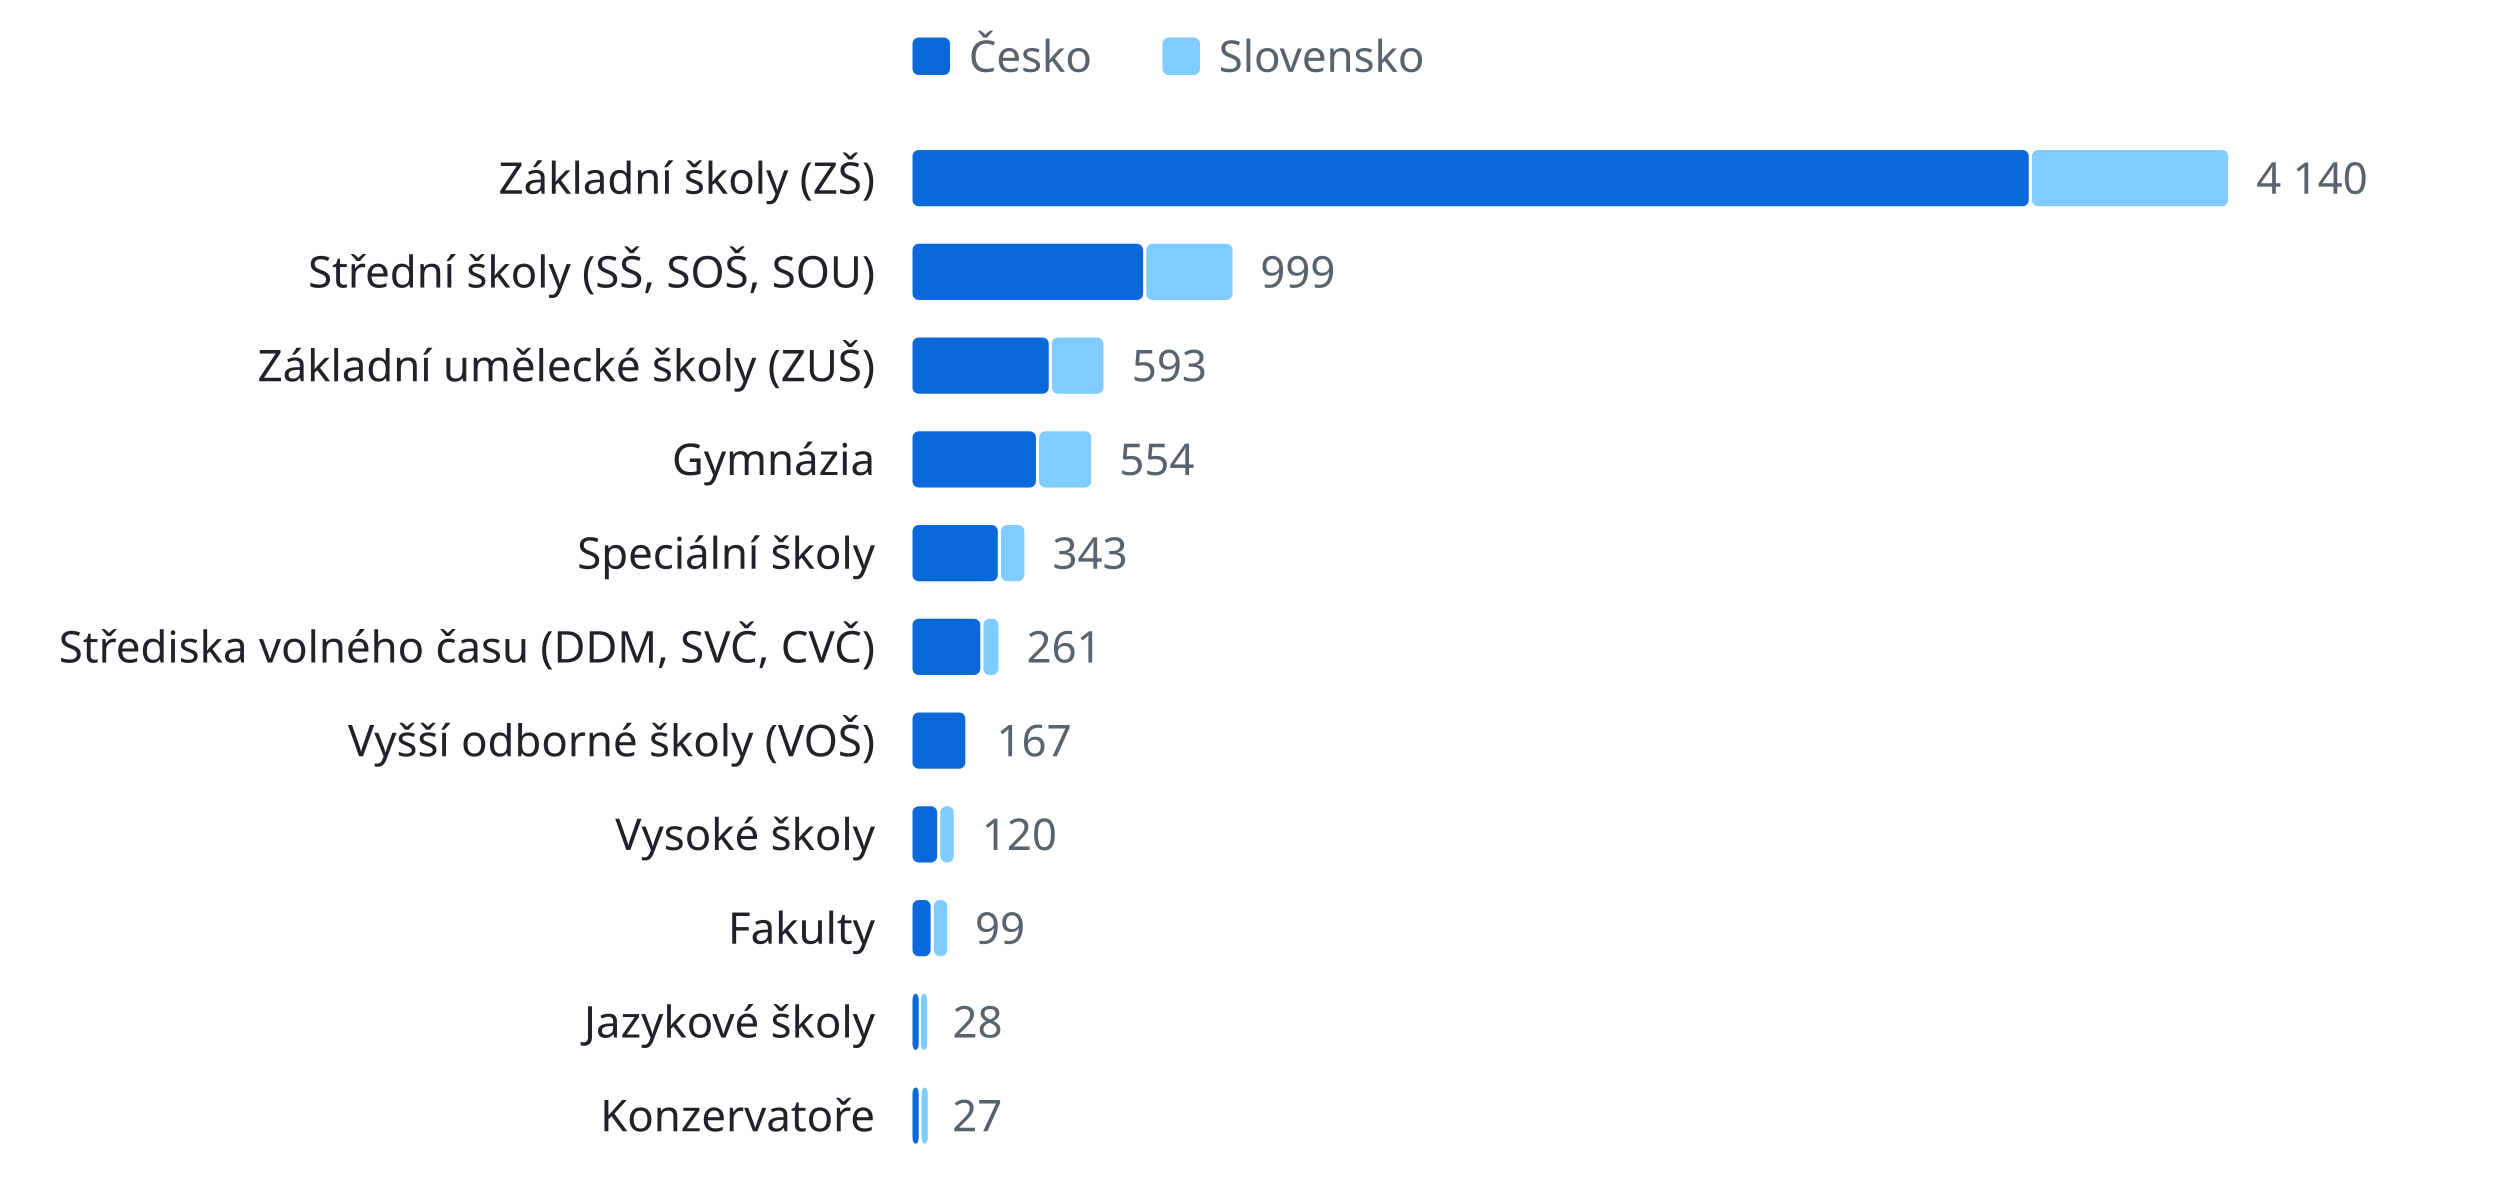
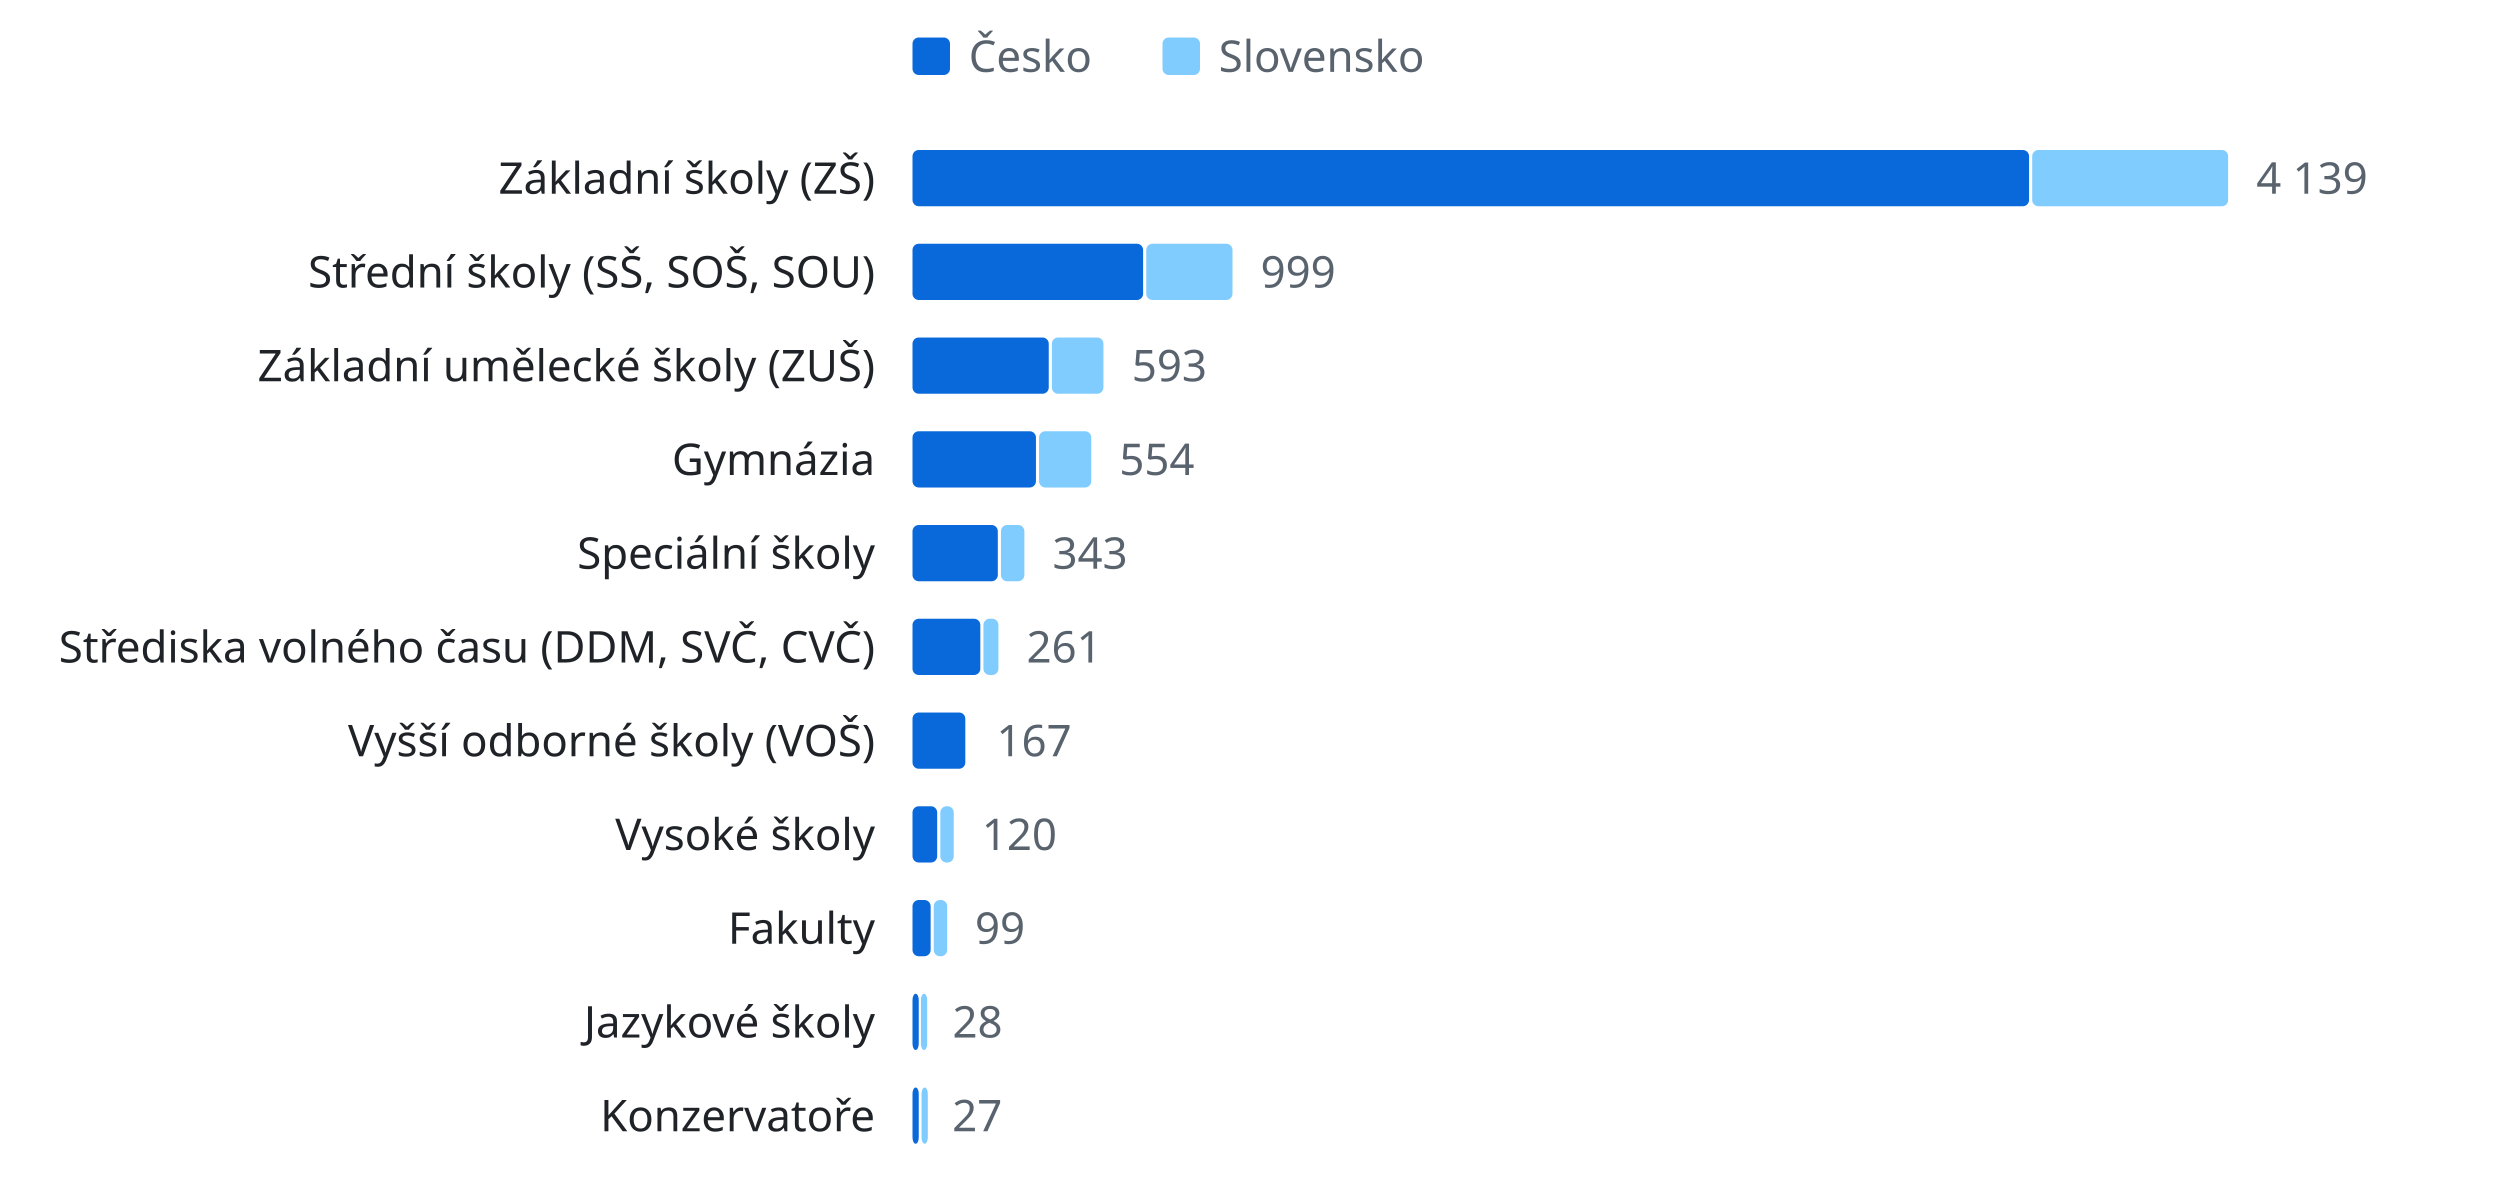
<svg xmlns="http://www.w3.org/2000/svg" width="800" height="384" viewBox="0 0 800 384" role="img" aria-labelledby="t">
  <g font-family="-apple-system, BlinkMacSystemFont, 'Segoe UI', 'Noto Sans', Helvetica, Arial, sans-serif" font-size="14">
    <rect x="292" y="12" width="12" height="12" rx="2" fill="#0969da" />
    <text x="310" y="23" fill="#59636e">Česko</text>
    <rect x="372" y="12" width="12" height="12" rx="2" fill="#80ccff" />
    <text x="390" y="23" fill="#59636e">Slovensko</text>
    <text x="280" y="62" text-anchor="end" fill="#1f2328">Základní školy (ZŠ)</text>
-     <rect x="292" y="48" width="357.2" height="18" rx="2" fill="#0969da" />
-     <rect x="650.2" y="48" width="62.8" height="18" rx="2" fill="#80ccff" />
-     <text x="722.0" y="62" fill="#59636e">4 140</text>
+     <rect x="292" y="48" width="357.3" height="18" rx="2" fill="#0969da" />
+     <rect x="650.3" y="48" width="62.7" height="18" rx="2" fill="#80ccff" />
+     <text x="722.0" y="62" fill="#59636e">4 139</text>
    <text x="280" y="92" text-anchor="end" fill="#1f2328">Střední školy (SŠ, SOŠ, SOU)</text>
    <rect x="292" y="78" width="73.8" height="18" rx="2" fill="#0969da" />
    <rect x="366.8" y="78" width="27.6" height="18" rx="2" fill="#80ccff" />
-     <text x="403.3" y="92" fill="#59636e">999</text>
+     <text x="403.4" y="92" fill="#59636e">999</text>
    <text x="280" y="122" text-anchor="end" fill="#1f2328">Základní umělecké školy (ZUŠ)</text>
    <rect x="292" y="108" width="43.6" height="18" rx="2" fill="#0969da" />
    <rect x="336.6" y="108" width="16.5" height="18" rx="2" fill="#80ccff" />
    <text x="362.2" y="122" fill="#59636e">593</text>
    <text x="280" y="152" text-anchor="end" fill="#1f2328">Gymnázia</text>
    <rect x="292" y="138" width="39.5" height="18" rx="2" fill="#0969da" />
    <rect x="332.5" y="138" width="16.7" height="18" rx="2" fill="#80ccff" />
    <text x="358.2" y="152" fill="#59636e">554</text>
    <text x="280" y="182" text-anchor="end" fill="#1f2328">Speciální školy</text>
    <rect x="292" y="168" width="27.3" height="18" rx="2" fill="#0969da" />
    <rect x="320.3" y="168" width="7.5" height="18" rx="2" fill="#80ccff" />
    <text x="336.8" y="182" fill="#59636e">343</text>
    <text x="280" y="212" text-anchor="end" fill="#1f2328">Střediska volného času (DDM, SVČ, CVČ)</text>
    <rect x="292" y="198" width="21.7" height="18" rx="2" fill="#0969da" />
    <rect x="314.7" y="198" width="4.8" height="18" rx="2" fill="#80ccff" />
    <text x="328.5" y="212" fill="#59636e">261</text>
    <text x="280" y="242" text-anchor="end" fill="#1f2328">Vyšší odborné školy (VOŠ)</text>
    <rect x="292" y="228" width="16.9" height="18" rx="2" fill="#0969da" />
    <text x="318.9" y="242" fill="#59636e">167</text>
    <text x="280" y="272" text-anchor="end" fill="#1f2328">Vysoké školy</text>
    <rect x="292" y="258" width="7.9" height="18" rx="2" fill="#0969da" />
    <rect x="300.9" y="258" width="4.3" height="18" rx="2" fill="#80ccff" />
    <text x="314.2" y="272" fill="#59636e">120</text>
    <text x="280" y="302" text-anchor="end" fill="#1f2328">Fakulty</text>
    <rect x="292" y="288" width="5.8" height="18" rx="2" fill="#0969da" />
    <rect x="298.8" y="288" width="4.3" height="18" rx="2" fill="#80ccff" />
    <text x="312.0" y="302" fill="#59636e">99</text>
    <text x="280" y="332" text-anchor="end" fill="#1f2328">Jazykové školy</text>
    <rect x="292" y="318" width="2.0" height="18" rx="2" fill="#0969da" />
    <rect x="294.7" y="318" width="2.0" height="18" rx="2" fill="#80ccff" />
    <text x="304.8" y="332" fill="#59636e">28</text>
    <text x="280" y="362" text-anchor="end" fill="#1f2328">Konzervatoře</text>
    <rect x="292" y="348" width="2.0" height="18" rx="2" fill="#0969da" />
    <rect x="294.9" y="348" width="2.0" height="18" rx="2" fill="#80ccff" />
    <text x="304.7" y="362" fill="#59636e">27</text>
  </g>
</svg>
